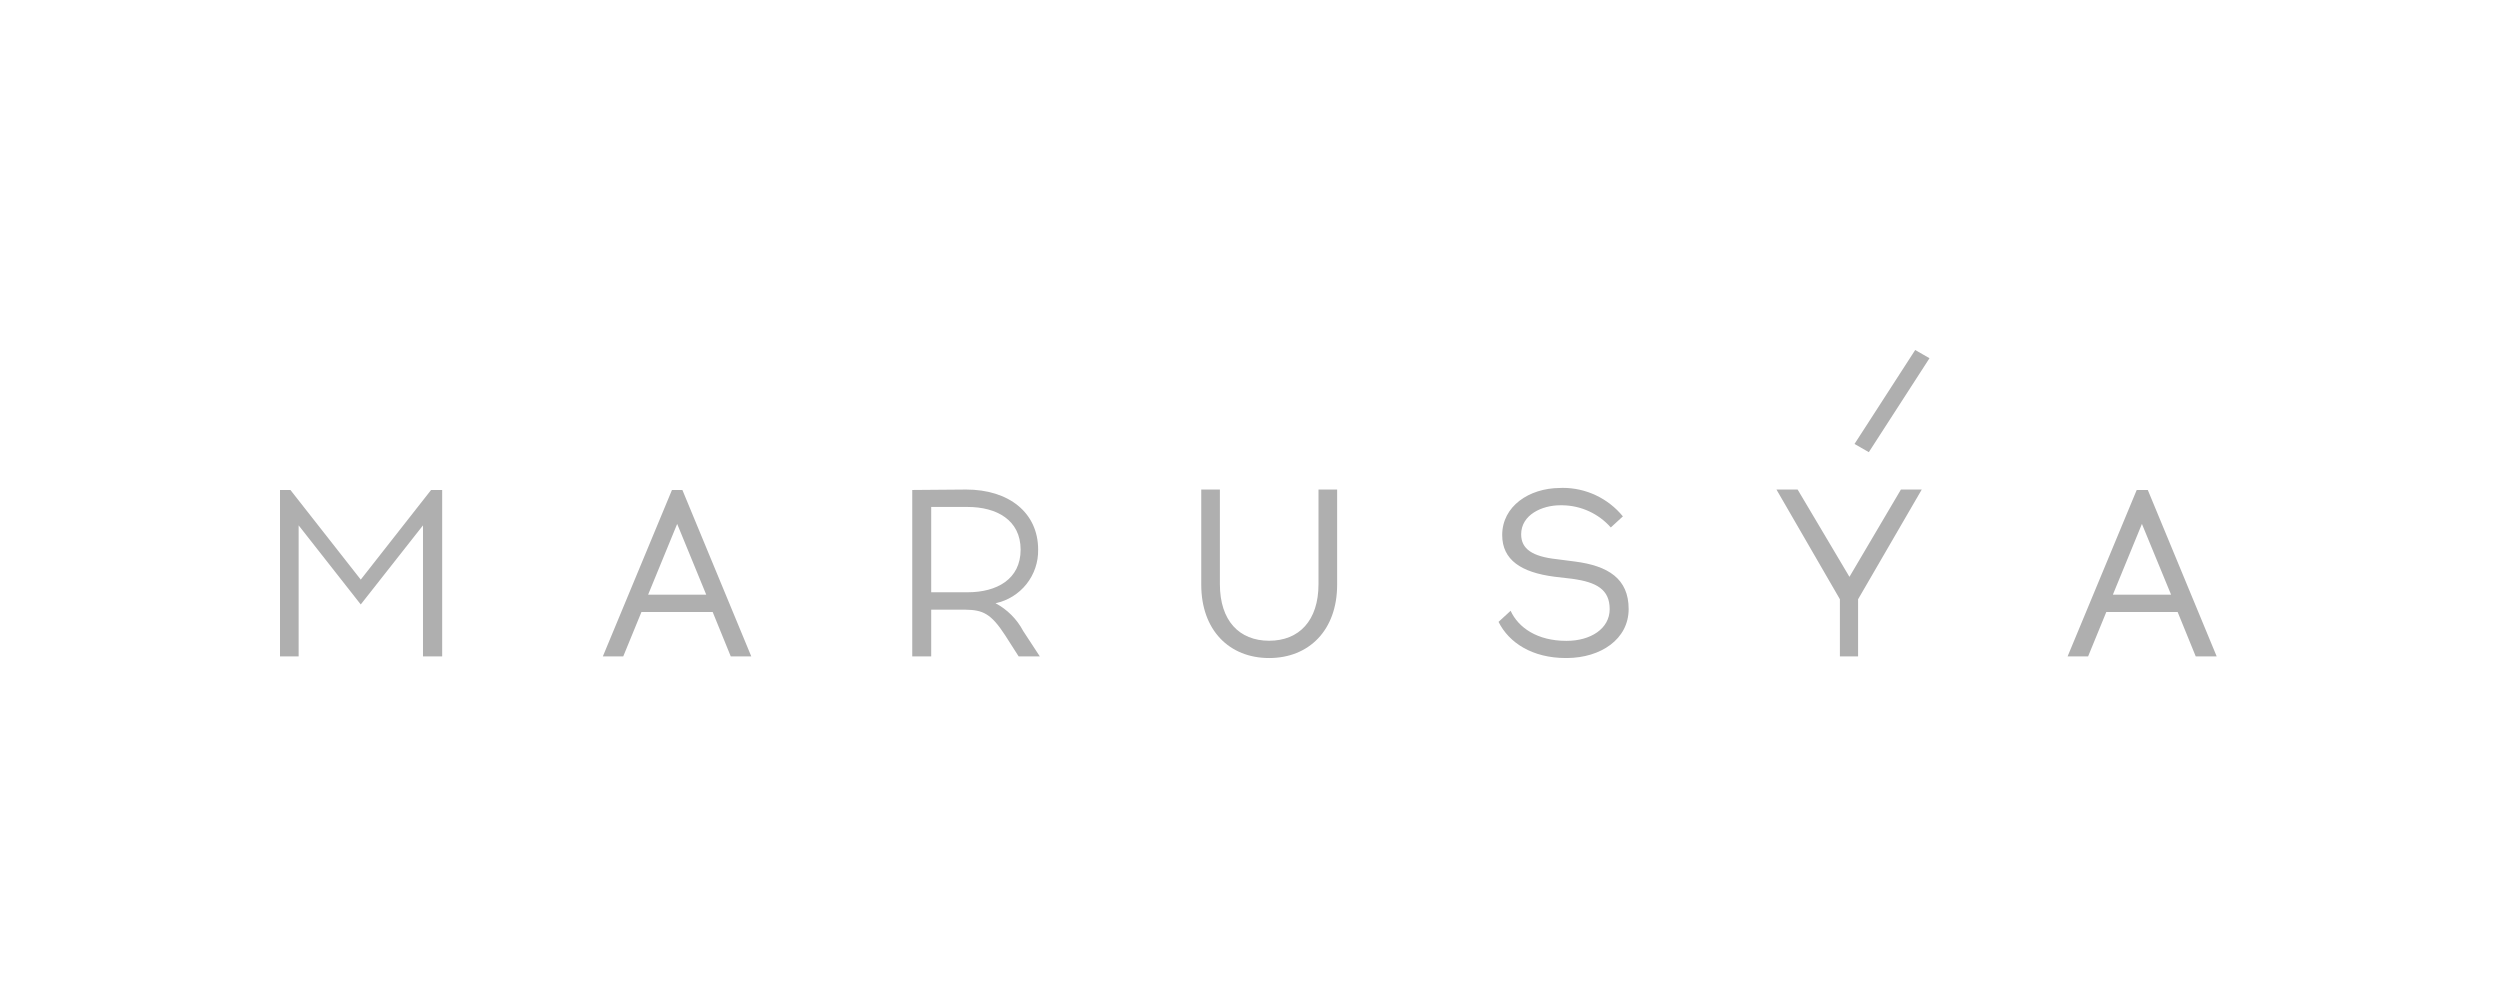
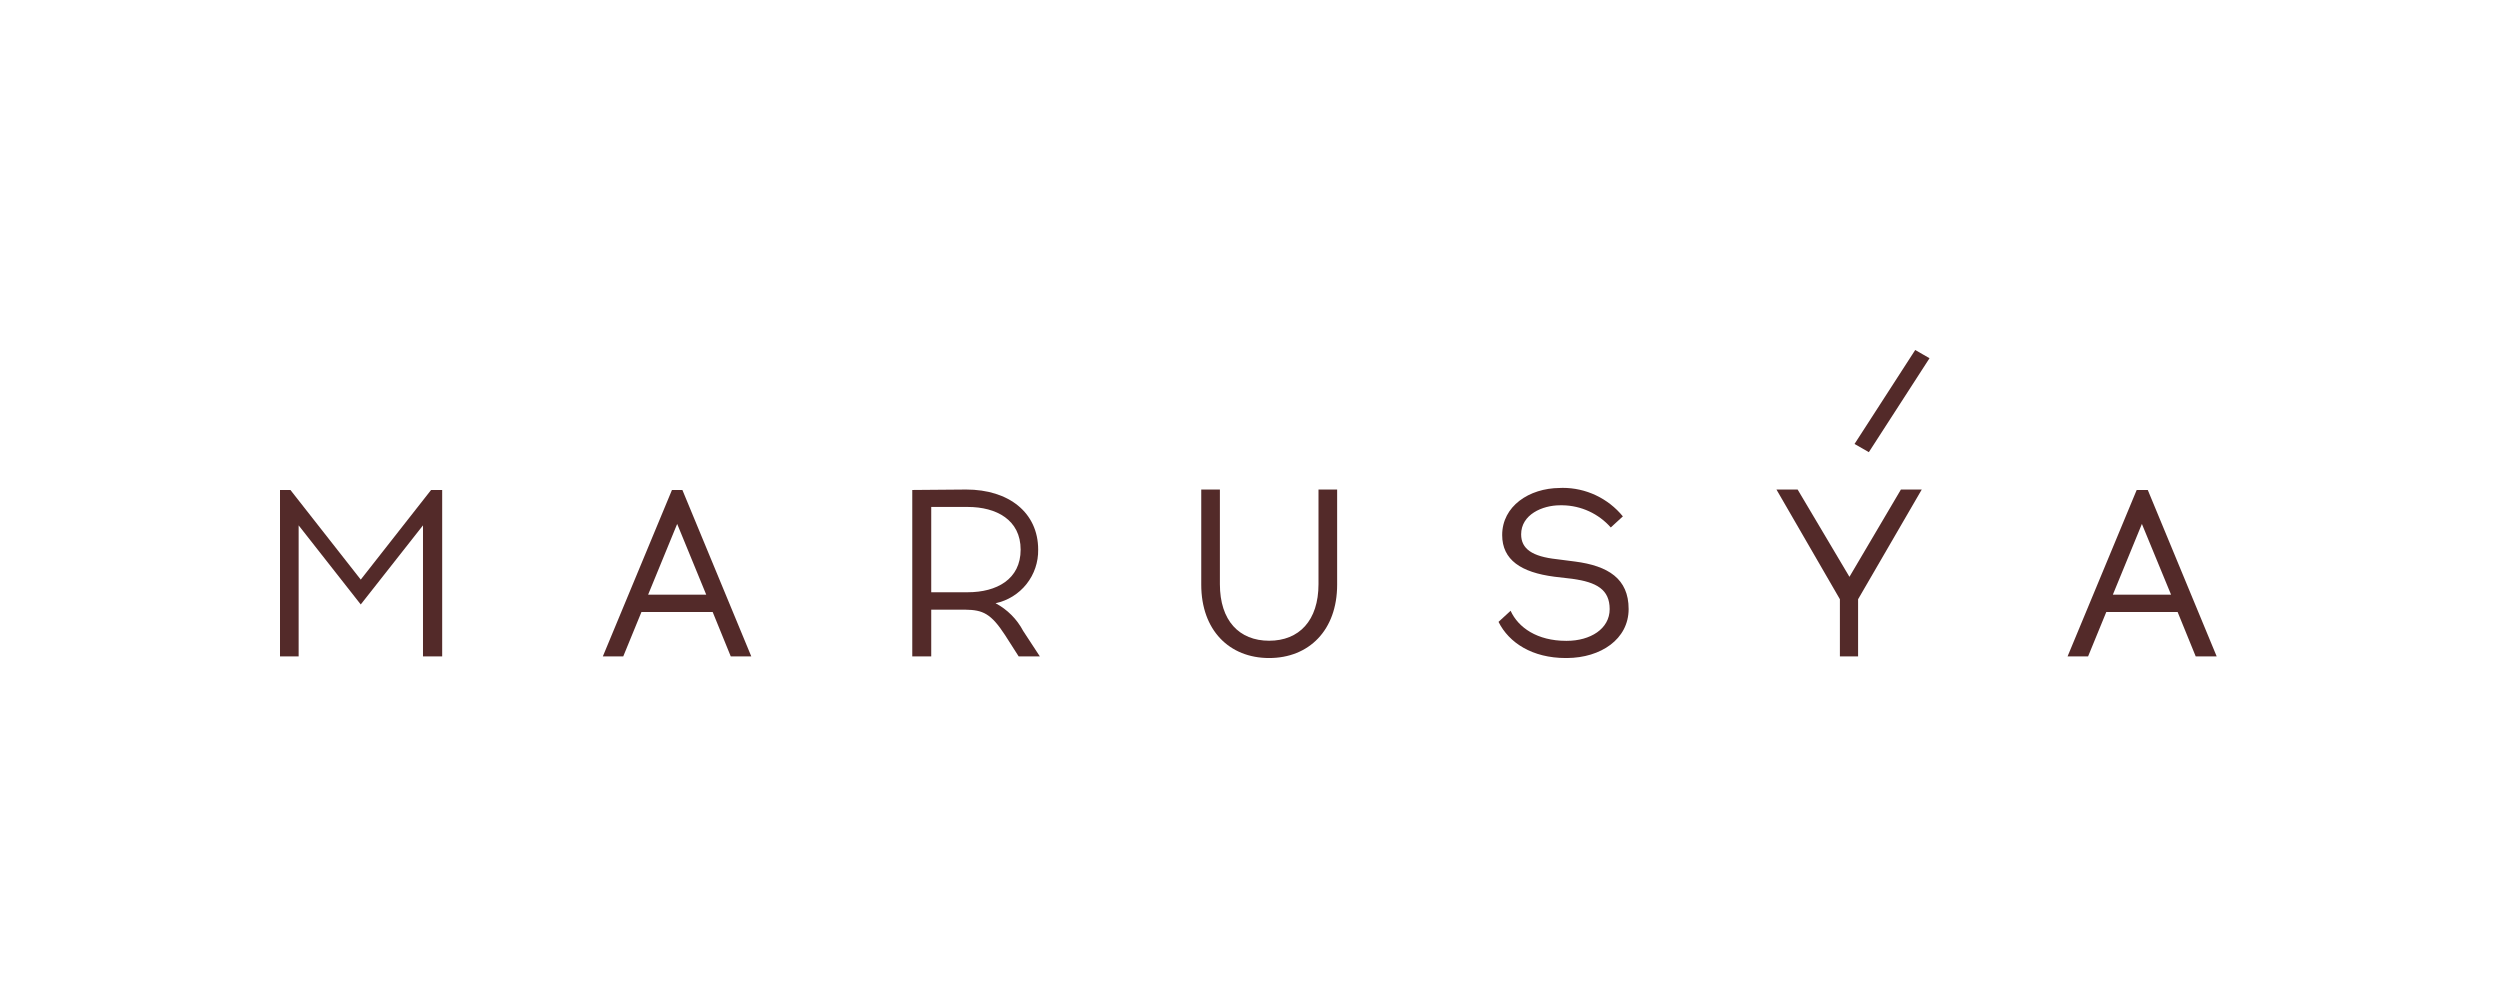
<svg xmlns="http://www.w3.org/2000/svg" width="250" height="100" viewBox="0 0 250 100" fill="none">
-   <g style="mix-blend-mode:luminosity" opacity="0.4">
-     <path d="M42.299 65.637V52.537L36.075 60.446L29.864 52.537V65.637H28V48.998H29.043L36.075 57.961L43.108 48.998H44.218V65.637H42.299Z" fill="#532A29" />
-     <path d="M62.326 65.637H60.285L67.196 48.998H68.239L75.127 65.637H73.075L71.267 61.2H64.145L62.326 65.637ZM64.811 59.47H70.624L67.717 52.392L64.811 59.47Z" fill="#532A29" />
-     <path d="M96.616 48.954C100.864 48.954 103.815 51.25 103.815 54.966C103.837 56.215 103.424 57.432 102.647 58.41C101.87 59.388 100.777 60.064 99.555 60.324C100.733 60.951 101.695 61.917 102.317 63.097L103.981 65.638H101.863L100.509 63.519C99.1 61.356 98.291 60.99 96.527 60.968H93.121V65.638H91.225V48.998L96.616 48.954ZM93.121 59.226H96.771C99.655 59.226 102.062 57.939 102.062 54.966C102.062 51.993 99.644 50.696 96.771 50.696H93.121V59.226Z" fill="#532A29" />
-     <path d="M133.714 58.472C133.714 63.02 130.896 65.804 126.914 65.804C122.931 65.804 120.125 63.02 120.125 58.472V48.954H121.989V58.416C121.989 62.066 123.919 64.074 126.914 64.074C129.909 64.074 131.85 62.066 131.85 58.416V48.954H133.714V58.472Z" fill="#532A29" />
-     <path d="M156.265 48.787C157.418 48.785 158.556 49.04 159.598 49.533C160.64 50.027 161.559 50.745 162.289 51.638L161.079 52.747C160.476 52.063 159.736 51.512 158.906 51.13C158.077 50.748 157.178 50.543 156.265 50.529H155.999C154.235 50.529 152.116 51.461 152.116 53.435C152.116 54.888 153.226 55.654 155.688 55.92L157.496 56.153C160.824 56.585 162.865 57.872 162.865 60.9C162.865 63.929 160.07 65.781 156.709 65.803H156.576C153.248 65.803 150.896 64.284 149.854 62.187L151.063 61.078C151.828 62.764 153.736 64.084 156.609 64.084H156.676C159.038 64.084 160.968 62.886 160.968 60.911C160.968 58.937 159.637 58.216 157.252 57.883L155.444 57.672C152.116 57.24 150.22 55.997 150.22 53.502C150.22 50.617 152.915 48.82 155.966 48.798L156.265 48.787Z" fill="#532A29" />
-     <path d="M183.99 65.638V59.925L177.645 48.954H179.763L184.944 57.684L190.091 48.954H192.176L185.809 59.925V65.638H183.99Z" fill="#532A29" />
-     <path d="M208.812 65.637H206.76L213.671 48.998H214.78L221.668 65.637H219.572L217.764 61.2H210.631L208.812 65.637ZM211.286 59.47H217.109L214.192 52.392L211.286 59.47Z" fill="#532A29" />
-     <path d="M192.95 35.821L186.882 45.216L185.451 44.396L191.519 35L192.95 35.821Z" fill="#532A29" />
-   </g>
+   <path d="M42.299 65.637V52.537L36.075 60.446L29.864 52.537V65.637H28V48.998H29.043L36.075 57.961L43.108 48.998H44.218V65.637H42.299Z" fill="#532A29" />
+   <path d="M62.326 65.637H60.285L67.196 48.998H68.239L75.127 65.637H73.075L71.267 61.2H64.145L62.326 65.637ZM64.811 59.47H70.624L67.717 52.392L64.811 59.47Z" fill="#532A29" />
+   <path d="M96.618 48.953C100.866 48.953 103.817 51.249 103.817 54.965C103.839 56.214 103.426 57.431 102.649 58.409C101.872 59.387 100.779 60.063 99.557 60.323C100.735 60.95 101.697 61.916 102.319 63.096L103.983 65.637H101.865L100.511 63.518C99.102 61.355 98.293 60.989 96.529 60.967H93.123V65.637H91.227V48.998L96.618 48.953ZM93.123 59.225H96.773C99.657 59.225 102.064 57.938 102.064 54.965C102.064 51.992 99.646 50.695 96.773 50.695H93.123V59.225Z" fill="#532A29" />
+   <path d="M133.714 58.471C133.714 63.019 130.896 65.803 126.914 65.803C122.931 65.803 120.125 63.019 120.125 58.471V48.953H121.989V58.415C121.989 62.065 123.919 64.073 126.914 64.073C129.909 64.073 131.85 62.065 131.85 58.415V48.953H133.714V58.471Z" fill="#532A29" />
+   <path d="M156.263 48.787C157.416 48.785 158.554 49.04 159.596 49.533C160.638 50.027 161.557 50.745 162.287 51.638L161.077 52.747C160.474 52.063 159.734 51.512 158.905 51.13C158.076 50.748 157.176 50.543 156.263 50.529H155.997C154.233 50.529 152.114 51.461 152.114 53.435C152.114 54.888 153.224 55.654 155.686 55.92L157.494 56.153C160.822 56.585 162.863 57.872 162.863 60.9C162.863 63.929 160.068 65.781 156.707 65.803H156.574C153.246 65.803 150.894 64.284 149.852 62.187L151.061 61.078C151.826 62.764 153.734 64.084 156.607 64.084H156.674C159.036 64.084 160.967 62.886 160.967 60.911C160.967 58.937 159.635 58.216 157.25 57.883L155.442 57.672C152.114 57.24 150.218 55.997 150.218 53.502C150.218 50.617 152.913 48.82 155.964 48.798L156.263 48.787Z" fill="#532A29" />
+   <path d="M183.99 65.637V59.924L177.645 48.953H179.763L184.944 57.683L190.091 48.953H192.176L185.809 59.924V65.637H183.99Z" fill="#532A29" />
+   <path d="M208.81 65.637H206.758L213.669 48.998H214.778L221.667 65.637H219.57L217.762 61.2H210.629L208.81 65.637ZM211.284 59.47H217.107L214.19 52.392L211.284 59.47Z" fill="#532A29" />
+   <path d="M192.952 35.821L186.884 45.216L185.453 44.396L191.521 35L192.952 35.821Z" fill="#532A29" />
</svg>
